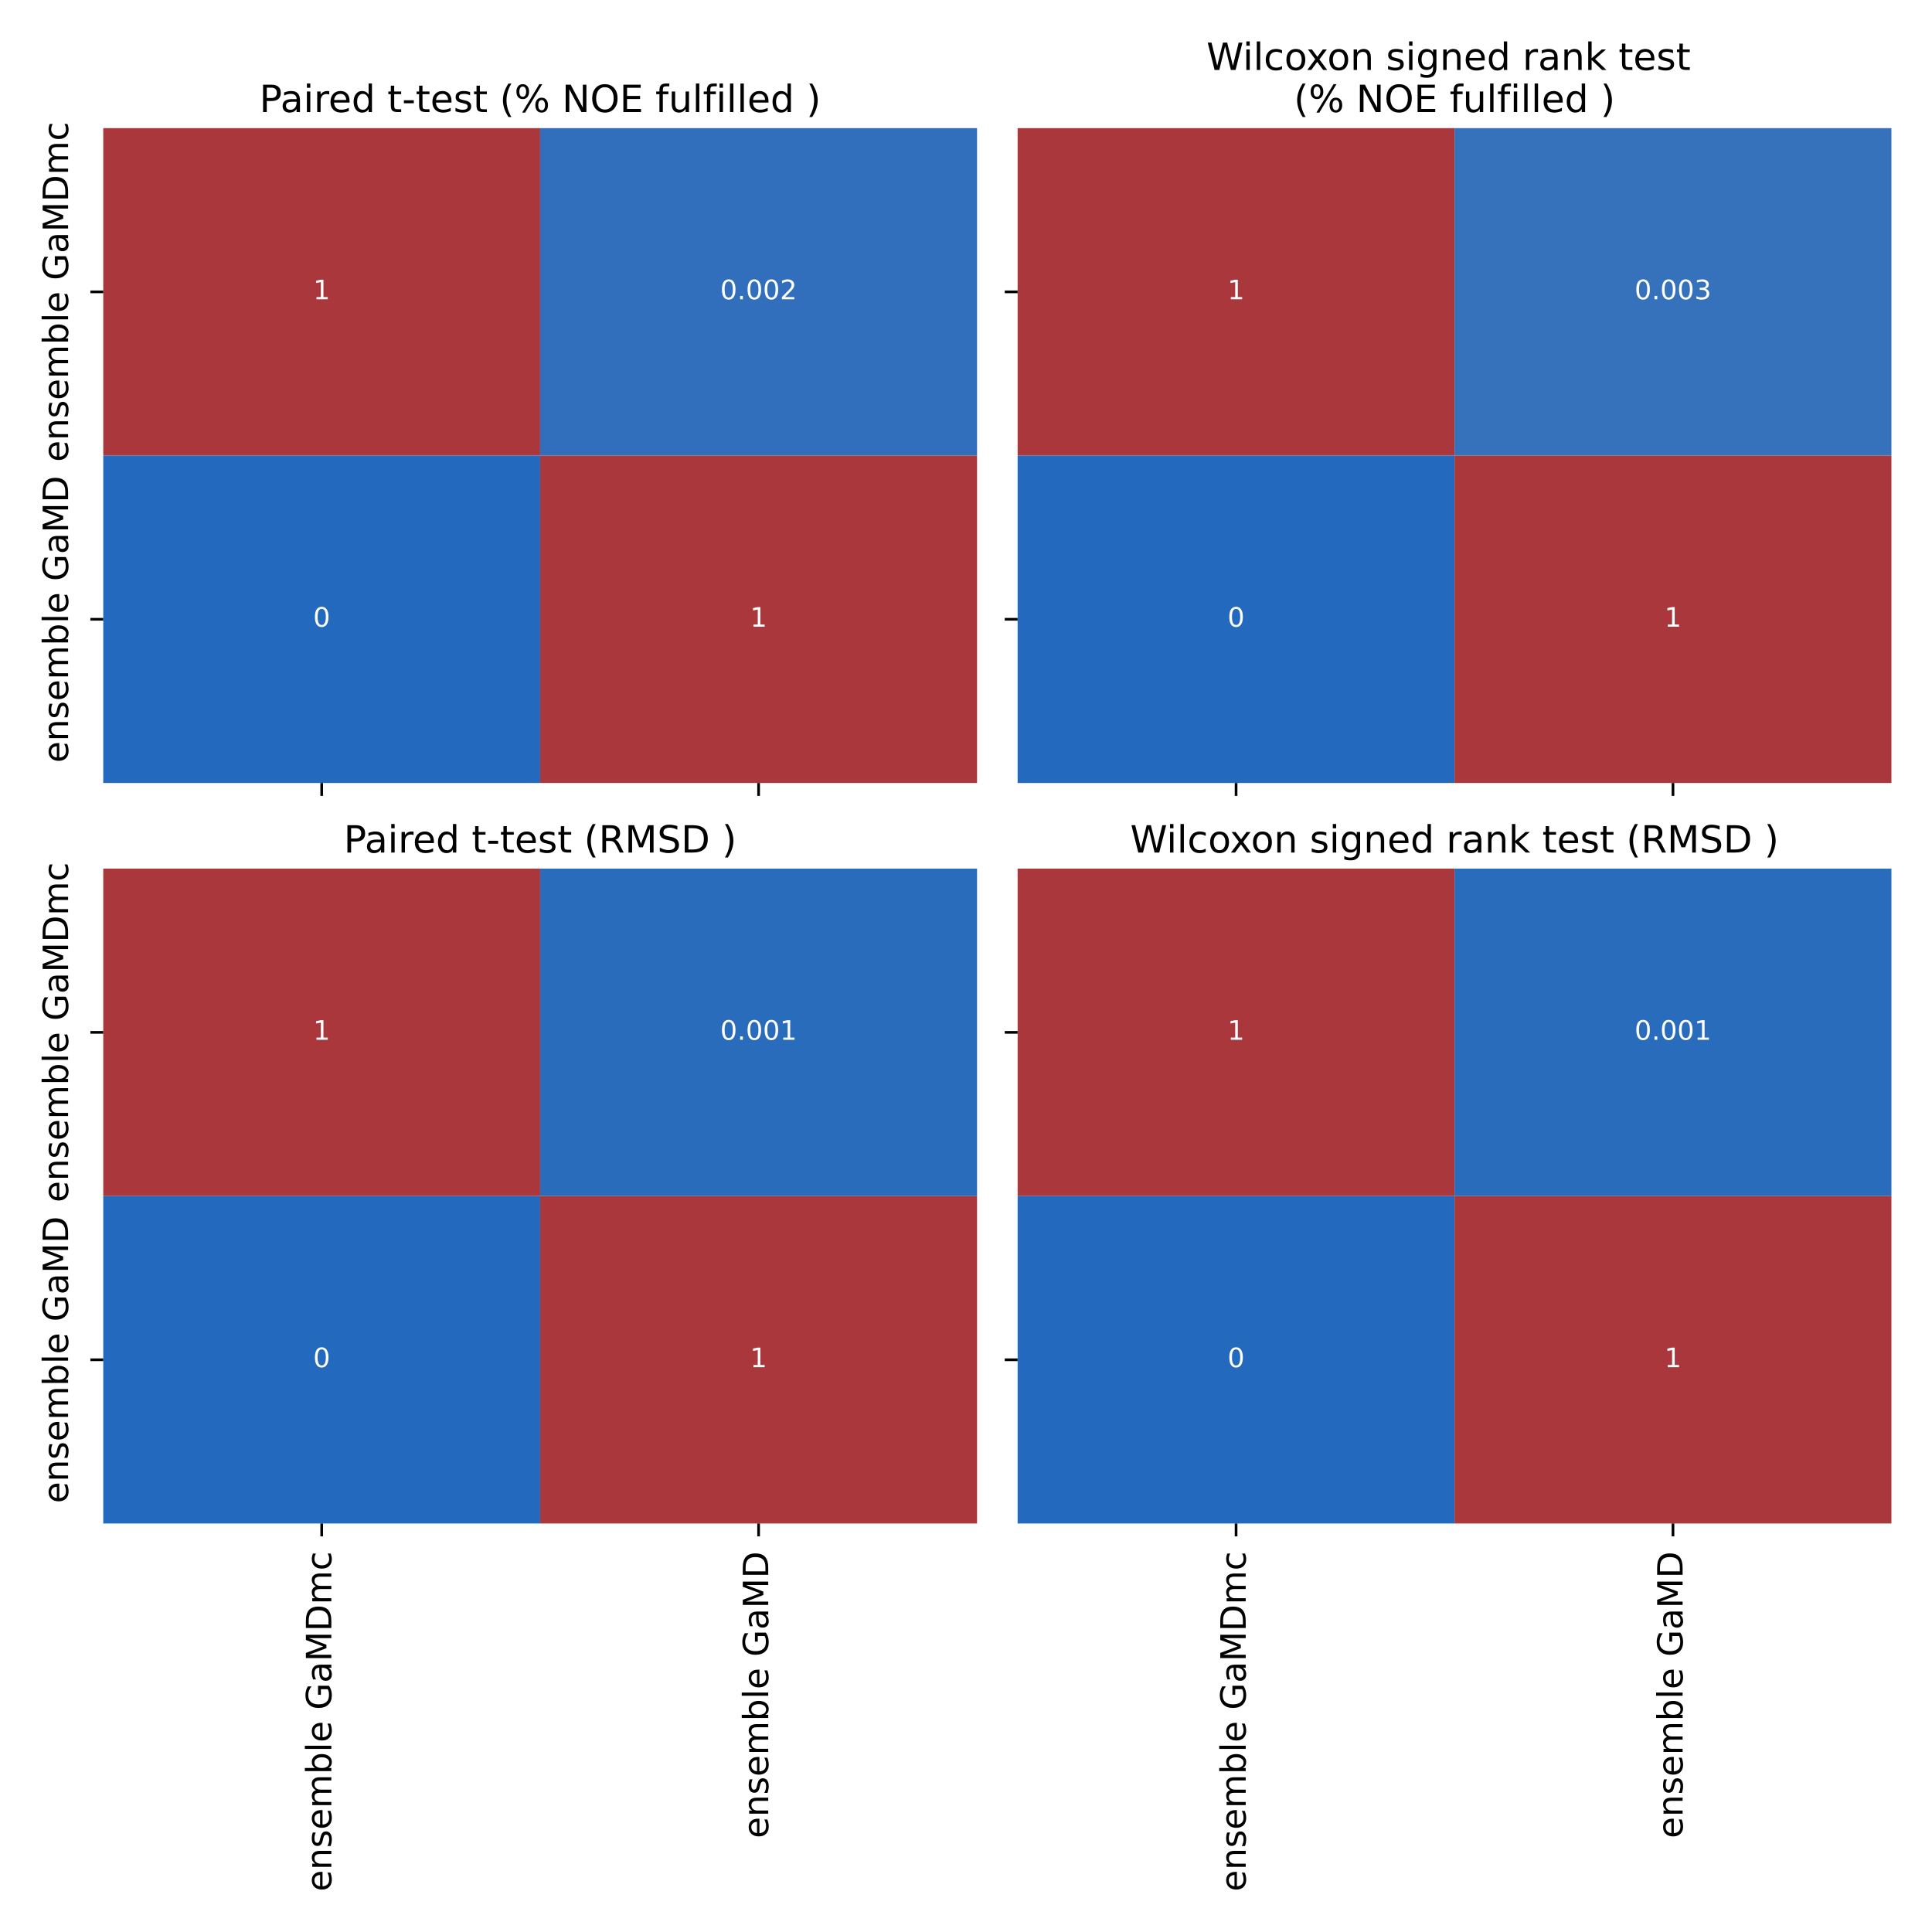
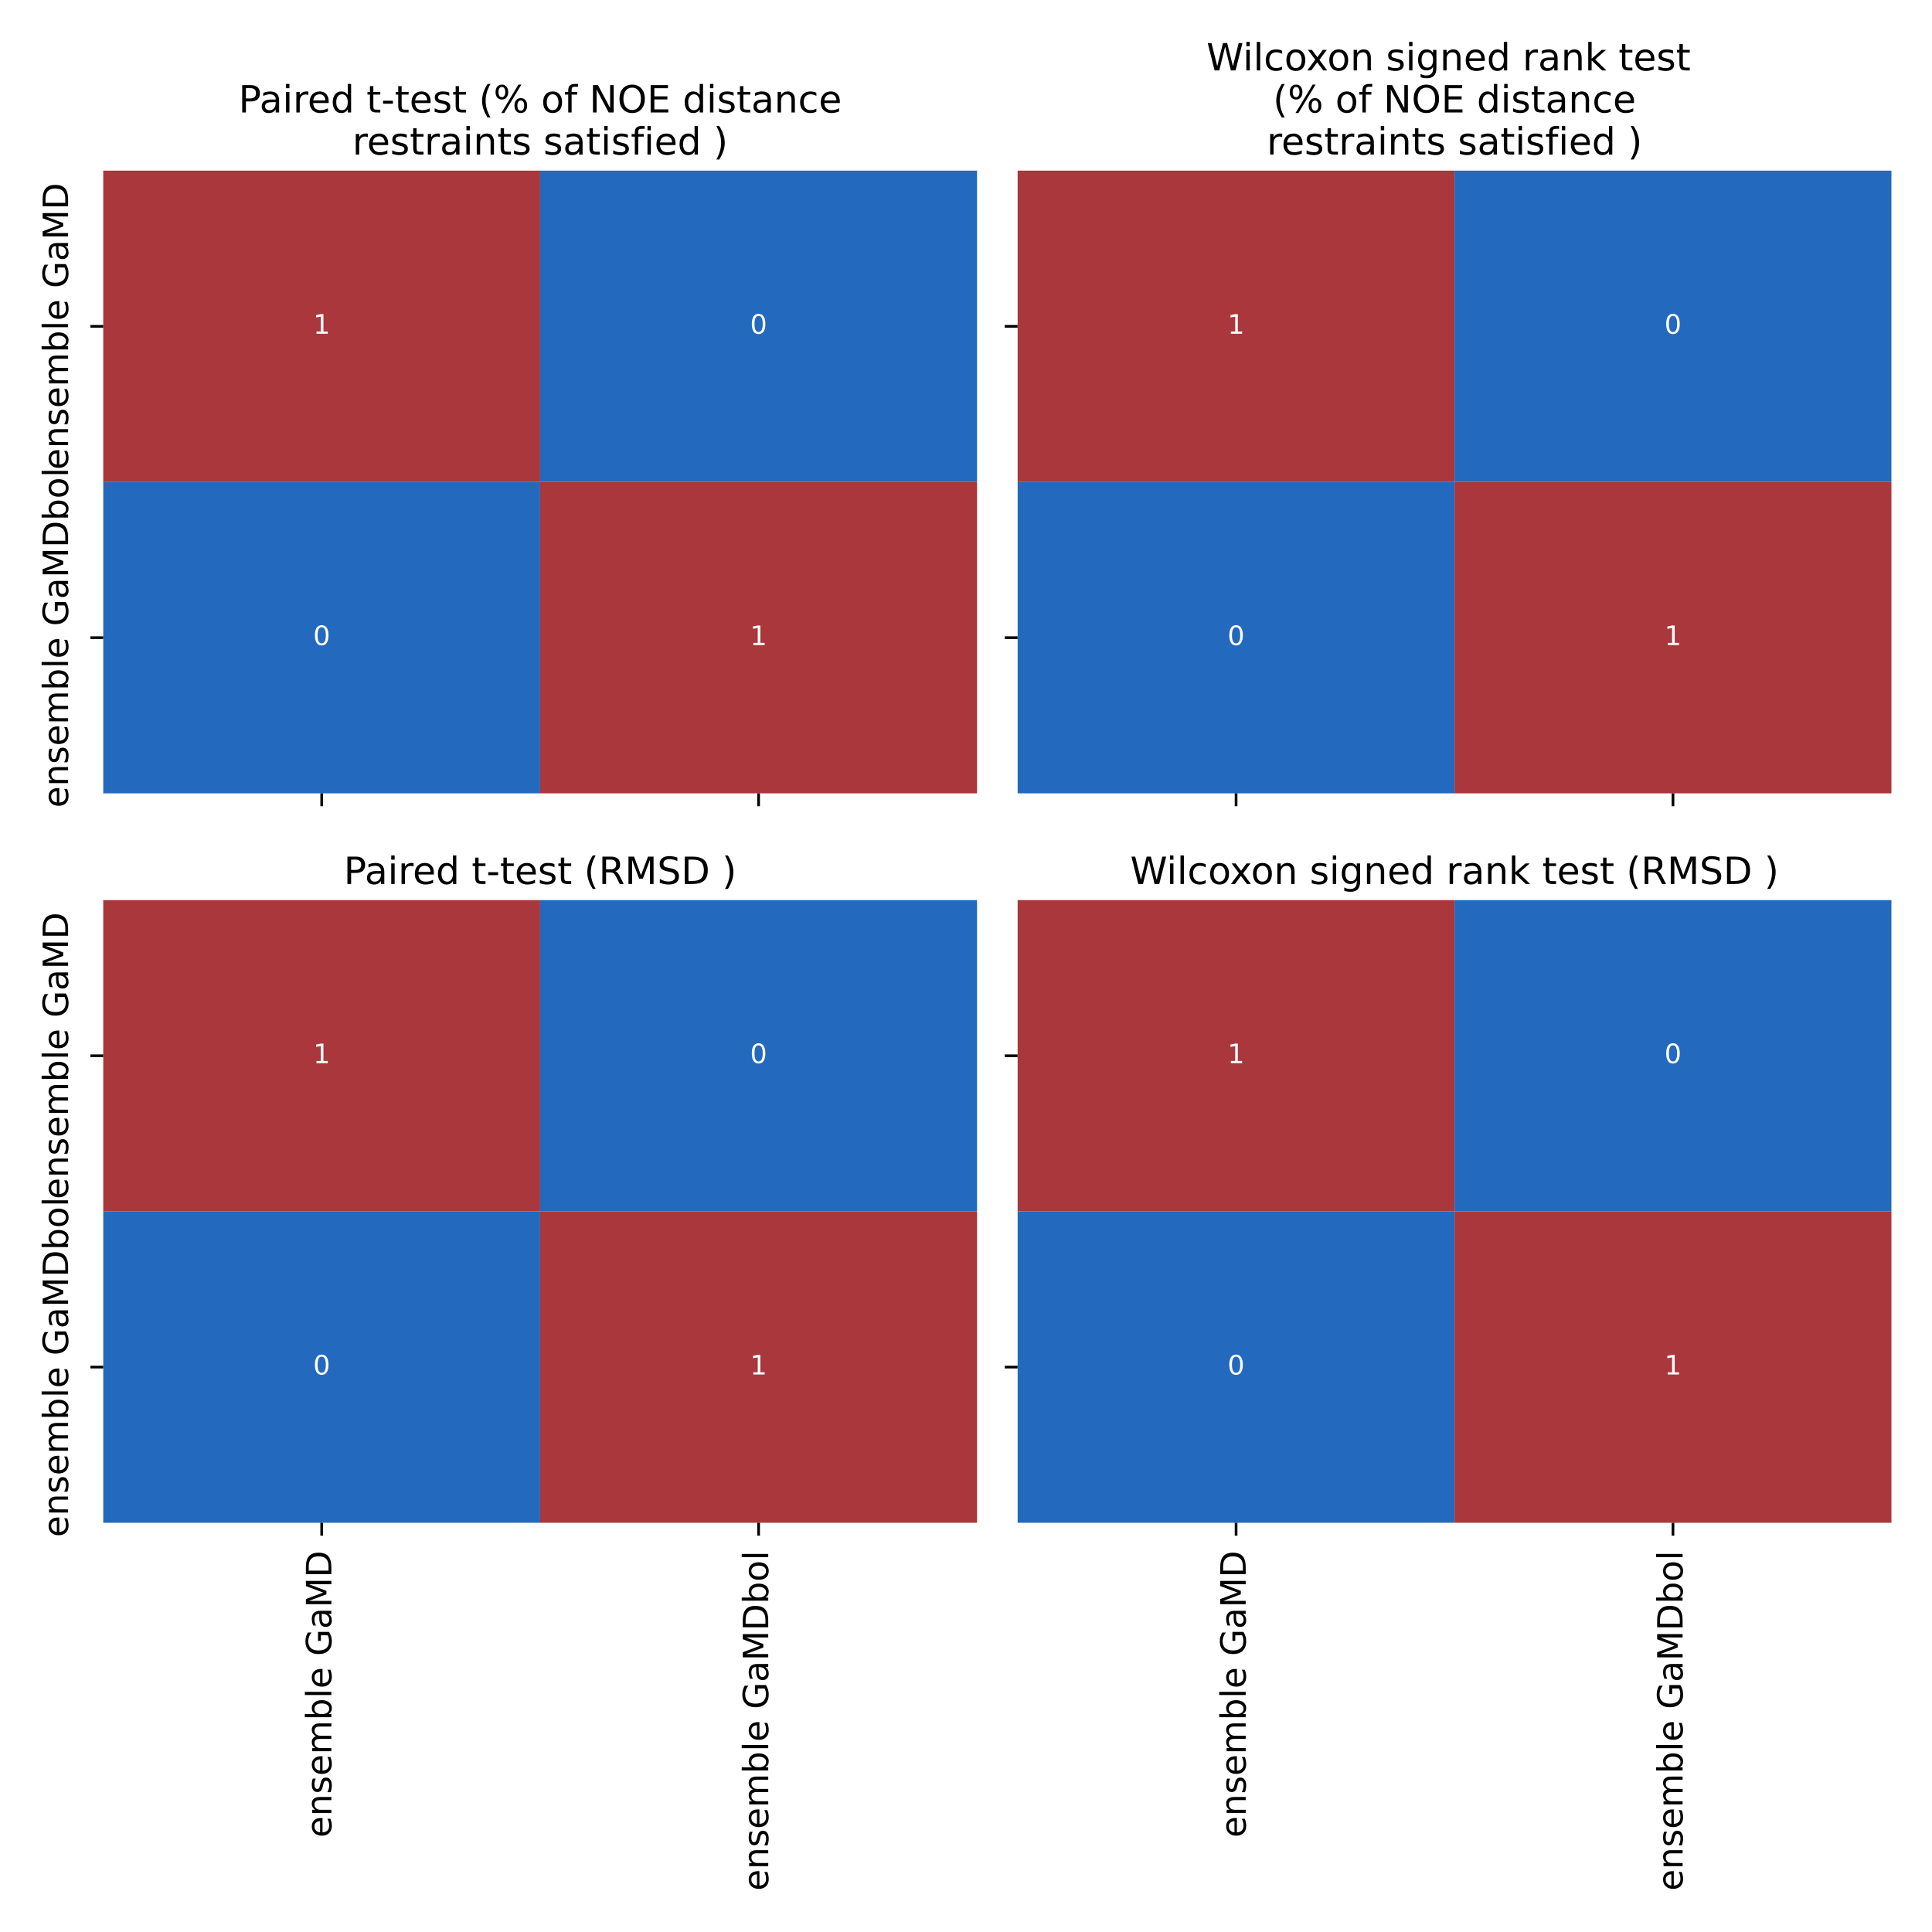
<svg xmlns="http://www.w3.org/2000/svg" xmlns:xlink="http://www.w3.org/1999/xlink" width="720pt" height="720pt" viewBox="0 0 720 720" version="1.1">
  <defs>
    <style type="text/css">*{stroke-linejoin: round; stroke-linecap: butt}</style>
  </defs>
  <g id="figure_1">
    <g id="patch_1">
      <path d="M 0 720  L 720 720  L 720 0  L 0 0  z " style="fill: #ffffff" />
    </g>
    <g id="axes_1">
      <g id="patch_2">
-         <path d="M 38.48 291.8  L 364.12 291.8  L 364.12 47.76  L 38.48 47.76  z " style="fill: #ffffff" />
+         <path d="M 38.48 295.656  L 364.12 295.656  L 364.12 63.6  L 38.48 63.6  z " style="fill: #ffffff" />
      </g>
      <g id="QuadMesh_1">
-         <path d="M 38.48 47.76  L 201.3 47.76  L 201.3 169.78  L 38.48 169.78  L 38.48 47.76  " clip-path="url(#p5d74b409ee)" style="fill: #a9373b" />
-         <path d="M 201.3 47.76  L 364.12 47.76  L 364.12 169.78  L 201.3 169.78  L 201.3 47.76  " clip-path="url(#p5d74b409ee)" style="fill: #316fbc" />
-         <path d="M 38.48 169.78  L 201.3 169.78  L 201.3 291.8  L 38.48 291.8  L 38.48 169.78  " clip-path="url(#p5d74b409ee)" style="fill: #2369bd" />
-         <path d="M 201.3 169.78  L 364.12 169.78  L 364.12 291.8  L 201.3 291.8  L 201.3 169.78  " clip-path="url(#p5d74b409ee)" style="fill: #a9373b" />
+         <path d="M 38.48 63.6  L 201.3 63.6  L 201.3 179.628  L 38.48 179.628  L 38.48 63.6  " clip-path="url(#p1ce8d1d11e)" style="fill: #a9373b" />
+         <path d="M 201.3 63.6  L 364.12 63.6  L 364.12 179.628  L 201.3 179.628  L 201.3 63.6  " clip-path="url(#p1ce8d1d11e)" style="fill: #2369bd" />
+         <path d="M 38.48 179.628  L 201.3 179.628  L 201.3 295.656  L 38.48 295.656  L 38.48 179.628  " clip-path="url(#p1ce8d1d11e)" style="fill: #2369bd" />
+         <path d="M 201.3 179.628  L 364.12 179.628  L 364.12 295.656  L 201.3 295.656  L 201.3 179.628  " clip-path="url(#p1ce8d1d11e)" style="fill: #a9373b" />
      </g>
      <g id="matplotlib.axis_1">
        <g id="xtick_1">
          <g id="line2d_1">
            <defs>
-               <path id="md13111acbb" d="M 0 0  L 0 4.8  " style="stroke: #000000" />
+               <path id="mdd3da4e27b" d="M 0 0  L 0 4.8  " style="stroke: #000000" />
            </defs>
            <g>
-               <use xlink:href="#md13111acbb" x="119.89" y="291.8" style="stroke: #000000" />
+               <use xlink:href="#mdd3da4e27b" x="119.89" y="295.656" style="stroke: #000000" />
            </g>
          </g>
        </g>
        <g id="xtick_2">
          <g id="line2d_2">
            <g>
-               <use xlink:href="#md13111acbb" x="282.71" y="291.8" style="stroke: #000000" />
+               <use xlink:href="#mdd3da4e27b" x="282.71" y="295.656" style="stroke: #000000" />
            </g>
          </g>
        </g>
      </g>
      <g id="matplotlib.axis_2">
        <g id="ytick_1">
          <g id="line2d_3">
            <defs>
-               <path id="m3dbc132330" d="M 0 0  L -4.8 0  " style="stroke: #000000" />
+               <path id="macb3c7f1f6" d="M 0 0  L -4.8 0  " style="stroke: #000000" />
            </defs>
            <g>
-               <use xlink:href="#m3dbc132330" x="38.48" y="108.77" style="stroke: #000000" />
+               <use xlink:href="#macb3c7f1f6" x="38.48" y="121.614" style="stroke: #000000" />
            </g>
          </g>
          <g id="text_1">
-             <text style="font: 13px 'DejaVu Sans', 'Bitstream Vera Sans', 'Computer Modern Sans Serif', 'Lucida Grande', 'Verdana', 'Geneva', 'Lucid', 'Arial', 'Helvetica', 'Avant Garde', sans-serif" transform="translate(25.37641 172.142) rotate(-90)">ensemble GaMDmc</text>
+             <text style="font: 13px 'DejaVu Sans', 'Bitstream Vera Sans', 'Computer Modern Sans Serif', 'Lucida Grande', 'Verdana', 'Geneva', 'Lucid', 'Arial', 'Helvetica', 'Avant Garde', sans-serif" transform="translate(25.37641 175.0805) rotate(-90)">ensemble GaMD</text>
          </g>
        </g>
        <g id="ytick_2">
          <g id="line2d_4">
            <g>
-               <use xlink:href="#m3dbc132330" x="38.48" y="230.79" style="stroke: #000000" />
+               <use xlink:href="#macb3c7f1f6" x="38.48" y="237.642" style="stroke: #000000" />
            </g>
          </g>
          <g id="text_2">
-             <text style="font: 13px 'DejaVu Sans', 'Bitstream Vera Sans', 'Computer Modern Sans Serif', 'Lucida Grande', 'Verdana', 'Geneva', 'Lucid', 'Arial', 'Helvetica', 'Avant Garde', sans-serif" transform="translate(25.37641 284.2566) rotate(-90)">ensemble GaMD</text>
+             <text style="font: 13px 'DejaVu Sans', 'Bitstream Vera Sans', 'Computer Modern Sans Serif', 'Lucida Grande', 'Verdana', 'Geneva', 'Lucid', 'Arial', 'Helvetica', 'Avant Garde', sans-serif" transform="translate(25.37641 301.0178) rotate(-90)">ensemble GaMDbol</text>
          </g>
        </g>
      </g>
      <g id="text_3">
-         <text style="fill: #ffffff; font: 10px 'DejaVu Sans', 'Bitstream Vera Sans', 'Computer Modern Sans Serif', 'Lucida Grande', 'Verdana', 'Geneva', 'Lucid', 'Arial', 'Helvetica', 'Avant Garde', sans-serif; text-anchor: middle" x="119.89" y="111.529" transform="rotate(-0 119.89 111.5294)">1</text>
+         <text style="fill: #ffffff; font: 10px 'DejaVu Sans', 'Bitstream Vera Sans', 'Computer Modern Sans Serif', 'Lucida Grande', 'Verdana', 'Geneva', 'Lucid', 'Arial', 'Helvetica', 'Avant Garde', sans-serif; text-anchor: middle" x="119.89" y="124.373" transform="rotate(-0 119.89 124.3733)">1</text>
      </g>
      <g id="text_4">
-         <text style="fill: #ffffff; font: 10px 'DejaVu Sans', 'Bitstream Vera Sans', 'Computer Modern Sans Serif', 'Lucida Grande', 'Verdana', 'Geneva', 'Lucid', 'Arial', 'Helvetica', 'Avant Garde', sans-serif; text-anchor: middle" x="282.71" y="111.529" transform="rotate(-0 282.71 111.5294)">0.002</text>
+         <text style="fill: #ffffff; font: 10px 'DejaVu Sans', 'Bitstream Vera Sans', 'Computer Modern Sans Serif', 'Lucida Grande', 'Verdana', 'Geneva', 'Lucid', 'Arial', 'Helvetica', 'Avant Garde', sans-serif; text-anchor: middle" x="282.71" y="124.373" transform="rotate(-0 282.71 124.3733)">0</text>
      </g>
      <g id="text_5">
-         <text style="fill: #ffffff; font: 10px 'DejaVu Sans', 'Bitstream Vera Sans', 'Computer Modern Sans Serif', 'Lucida Grande', 'Verdana', 'Geneva', 'Lucid', 'Arial', 'Helvetica', 'Avant Garde', sans-serif; text-anchor: middle" x="119.89" y="233.549" transform="rotate(-0 119.89 233.5494)">0</text>
+         <text style="fill: #ffffff; font: 10px 'DejaVu Sans', 'Bitstream Vera Sans', 'Computer Modern Sans Serif', 'Lucida Grande', 'Verdana', 'Geneva', 'Lucid', 'Arial', 'Helvetica', 'Avant Garde', sans-serif; text-anchor: middle" x="119.89" y="240.401" transform="rotate(-0 119.89 240.4011)">0</text>
      </g>
      <g id="text_6">
-         <text style="fill: #ffffff; font: 10px 'DejaVu Sans', 'Bitstream Vera Sans', 'Computer Modern Sans Serif', 'Lucida Grande', 'Verdana', 'Geneva', 'Lucid', 'Arial', 'Helvetica', 'Avant Garde', sans-serif; text-anchor: middle" x="282.71" y="233.549" transform="rotate(-0 282.71 233.5494)">1</text>
+         <text style="fill: #ffffff; font: 10px 'DejaVu Sans', 'Bitstream Vera Sans', 'Computer Modern Sans Serif', 'Lucida Grande', 'Verdana', 'Geneva', 'Lucid', 'Arial', 'Helvetica', 'Avant Garde', sans-serif; text-anchor: middle" x="282.71" y="240.401" transform="rotate(-0 282.71 240.4011)">1</text>
      </g>
      <g id="text_7">
-         <text style="font: 14px 'DejaVu Sans', 'Bitstream Vera Sans', 'Computer Modern Sans Serif', 'Lucida Grande', 'Verdana', 'Geneva', 'Lucid', 'Arial', 'Helvetica', 'Avant Garde', sans-serif; text-anchor: middle" x="201.3" y="41.76" transform="rotate(-0 201.3 41.76)">Paired t-test (% NOE fulfilled )</text>
+         <text style="font: 14px 'DejaVu Sans', 'Bitstream Vera Sans', 'Computer Modern Sans Serif', 'Lucida Grande', 'Verdana', 'Geneva', 'Lucid', 'Arial', 'Helvetica', 'Avant Garde', sans-serif" transform="translate(88.89203 41.92306)">Paired t-test (% of NOE distance</text>
+         <text style="font: 14px 'DejaVu Sans', 'Bitstream Vera Sans', 'Computer Modern Sans Serif', 'Lucida Grande', 'Verdana', 'Geneva', 'Lucid', 'Arial', 'Helvetica', 'Avant Garde', sans-serif" transform="translate(131.3306 57.6)">restraints satisfied )</text>
      </g>
    </g>
    <g id="axes_2">
      <g id="patch_3">
-         <path d="M 379.24 291.8  L 704.88 291.8  L 704.88 47.76  L 379.24 47.76  z " style="fill: #ffffff" />
+         <path d="M 379.24 295.656  L 704.88 295.656  L 704.88 63.6  L 379.24 63.6  z " style="fill: #ffffff" />
      </g>
      <g id="QuadMesh_2">
-         <path d="M 379.24 47.76  L 542.06 47.76  L 542.06 169.78  L 379.24 169.78  L 379.24 47.76  " clip-path="url(#p00bc415361)" style="fill: #a9373b" />
-         <path d="M 542.06 47.76  L 704.88 47.76  L 704.88 169.78  L 542.06 169.78  L 542.06 47.76  " clip-path="url(#p00bc415361)" style="fill: #3671bc" />
-         <path d="M 379.24 169.78  L 542.06 169.78  L 542.06 291.8  L 379.24 291.8  L 379.24 169.78  " clip-path="url(#p00bc415361)" style="fill: #2369bd" />
-         <path d="M 542.06 169.78  L 704.88 169.78  L 704.88 291.8  L 542.06 291.8  L 542.06 169.78  " clip-path="url(#p00bc415361)" style="fill: #a9373b" />
+         <path d="M 379.24 63.6  L 542.06 63.6  L 542.06 179.628  L 379.24 179.628  L 379.24 63.6  " clip-path="url(#p3780e56a71)" style="fill: #a9373b" />
+         <path d="M 542.06 63.6  L 704.88 63.6  L 704.88 179.628  L 542.06 179.628  L 542.06 63.6  " clip-path="url(#p3780e56a71)" style="fill: #2369bd" />
+         <path d="M 379.24 179.628  L 542.06 179.628  L 542.06 295.656  L 379.24 295.656  L 379.24 179.628  " clip-path="url(#p3780e56a71)" style="fill: #2369bd" />
+         <path d="M 542.06 179.628  L 704.88 179.628  L 704.88 295.656  L 542.06 295.656  L 542.06 179.628  " clip-path="url(#p3780e56a71)" style="fill: #a9373b" />
      </g>
      <g id="matplotlib.axis_3">
        <g id="xtick_3">
          <g id="line2d_5">
            <g>
-               <use xlink:href="#md13111acbb" x="460.65" y="291.8" style="stroke: #000000" />
+               <use xlink:href="#mdd3da4e27b" x="460.65" y="295.656" style="stroke: #000000" />
            </g>
          </g>
        </g>
        <g id="xtick_4">
          <g id="line2d_6">
            <g>
-               <use xlink:href="#md13111acbb" x="623.47" y="291.8" style="stroke: #000000" />
+               <use xlink:href="#mdd3da4e27b" x="623.47" y="295.656" style="stroke: #000000" />
            </g>
          </g>
        </g>
      </g>
      <g id="matplotlib.axis_4">
        <g id="ytick_3">
          <g id="line2d_7">
            <g>
-               <use xlink:href="#m3dbc132330" x="379.24" y="108.77" style="stroke: #000000" />
+               <use xlink:href="#macb3c7f1f6" x="379.24" y="121.614" style="stroke: #000000" />
            </g>
          </g>
        </g>
        <g id="ytick_4">
          <g id="line2d_8">
            <g>
-               <use xlink:href="#m3dbc132330" x="379.24" y="230.79" style="stroke: #000000" />
+               <use xlink:href="#macb3c7f1f6" x="379.24" y="237.642" style="stroke: #000000" />
            </g>
          </g>
        </g>
      </g>
      <g id="text_8">
-         <text style="fill: #ffffff; font: 10px 'DejaVu Sans', 'Bitstream Vera Sans', 'Computer Modern Sans Serif', 'Lucida Grande', 'Verdana', 'Geneva', 'Lucid', 'Arial', 'Helvetica', 'Avant Garde', sans-serif; text-anchor: middle" x="460.65" y="111.529" transform="rotate(-0 460.65 111.5294)">1</text>
+         <text style="fill: #ffffff; font: 10px 'DejaVu Sans', 'Bitstream Vera Sans', 'Computer Modern Sans Serif', 'Lucida Grande', 'Verdana', 'Geneva', 'Lucid', 'Arial', 'Helvetica', 'Avant Garde', sans-serif; text-anchor: middle" x="460.65" y="124.373" transform="rotate(-0 460.65 124.3733)">1</text>
      </g>
      <g id="text_9">
-         <text style="fill: #ffffff; font: 10px 'DejaVu Sans', 'Bitstream Vera Sans', 'Computer Modern Sans Serif', 'Lucida Grande', 'Verdana', 'Geneva', 'Lucid', 'Arial', 'Helvetica', 'Avant Garde', sans-serif; text-anchor: middle" x="623.47" y="111.529" transform="rotate(-0 623.47 111.5294)">0.003</text>
+         <text style="fill: #ffffff; font: 10px 'DejaVu Sans', 'Bitstream Vera Sans', 'Computer Modern Sans Serif', 'Lucida Grande', 'Verdana', 'Geneva', 'Lucid', 'Arial', 'Helvetica', 'Avant Garde', sans-serif; text-anchor: middle" x="623.47" y="124.373" transform="rotate(-0 623.47 124.3733)">0</text>
      </g>
      <g id="text_10">
-         <text style="fill: #ffffff; font: 10px 'DejaVu Sans', 'Bitstream Vera Sans', 'Computer Modern Sans Serif', 'Lucida Grande', 'Verdana', 'Geneva', 'Lucid', 'Arial', 'Helvetica', 'Avant Garde', sans-serif; text-anchor: middle" x="460.65" y="233.549" transform="rotate(-0 460.65 233.5494)">0</text>
+         <text style="fill: #ffffff; font: 10px 'DejaVu Sans', 'Bitstream Vera Sans', 'Computer Modern Sans Serif', 'Lucida Grande', 'Verdana', 'Geneva', 'Lucid', 'Arial', 'Helvetica', 'Avant Garde', sans-serif; text-anchor: middle" x="460.65" y="240.401" transform="rotate(-0 460.65 240.4011)">0</text>
      </g>
      <g id="text_11">
-         <text style="fill: #ffffff; font: 10px 'DejaVu Sans', 'Bitstream Vera Sans', 'Computer Modern Sans Serif', 'Lucida Grande', 'Verdana', 'Geneva', 'Lucid', 'Arial', 'Helvetica', 'Avant Garde', sans-serif; text-anchor: middle" x="623.47" y="233.549" transform="rotate(-0 623.47 233.5494)">1</text>
+         <text style="fill: #ffffff; font: 10px 'DejaVu Sans', 'Bitstream Vera Sans', 'Computer Modern Sans Serif', 'Lucida Grande', 'Verdana', 'Geneva', 'Lucid', 'Arial', 'Helvetica', 'Avant Garde', sans-serif; text-anchor: middle" x="623.47" y="240.401" transform="rotate(-0 623.47 240.4011)">1</text>
      </g>
      <g id="text_12">
-         <text style="font: 14px 'DejaVu Sans', 'Bitstream Vera Sans', 'Computer Modern Sans Serif', 'Lucida Grande', 'Verdana', 'Geneva', 'Lucid', 'Arial', 'Helvetica', 'Avant Garde', sans-serif" transform="translate(449.6294 26.08306)">Wilcoxon signed rank test </text>
-         <text style="font: 14px 'DejaVu Sans', 'Bitstream Vera Sans', 'Computer Modern Sans Serif', 'Lucida Grande', 'Verdana', 'Geneva', 'Lucid', 'Arial', 'Helvetica', 'Avant Garde', sans-serif" transform="translate(482.2078 41.76)">(% NOE fulfilled )</text>
+         <text style="font: 14px 'DejaVu Sans', 'Bitstream Vera Sans', 'Computer Modern Sans Serif', 'Lucida Grande', 'Verdana', 'Geneva', 'Lucid', 'Arial', 'Helvetica', 'Avant Garde', sans-serif" transform="translate(449.6294 26.24612)">Wilcoxon signed rank test </text>
+         <text style="font: 14px 'DejaVu Sans', 'Bitstream Vera Sans', 'Computer Modern Sans Serif', 'Lucida Grande', 'Verdana', 'Geneva', 'Lucid', 'Arial', 'Helvetica', 'Avant Garde', sans-serif" transform="translate(474.4247 41.92306)">(% of NOE distance</text>
+         <text style="font: 14px 'DejaVu Sans', 'Bitstream Vera Sans', 'Computer Modern Sans Serif', 'Lucida Grande', 'Verdana', 'Geneva', 'Lucid', 'Arial', 'Helvetica', 'Avant Garde', sans-serif" transform="translate(472.0906 57.6)">restraints satisfied )</text>
      </g>
    </g>
    <g id="axes_3">
      <g id="patch_4">
-         <path d="M 38.48 567.76  L 364.12 567.76  L 364.12 323.72  L 38.48 323.72  z " style="fill: #ffffff" />
+         <path d="M 38.48 567.49  L 364.12 567.49  L 364.12 335.434  L 38.48 335.434  z " style="fill: #ffffff" />
      </g>
      <g id="QuadMesh_3">
-         <path d="M 38.48 323.72  L 201.3 323.72  L 201.3 445.74  L 38.48 445.74  L 38.48 323.72  " clip-path="url(#p7bb2a95b49)" style="fill: #a9373b" />
-         <path d="M 201.3 323.72  L 364.12 323.72  L 364.12 445.74  L 201.3 445.74  L 201.3 323.72  " clip-path="url(#p7bb2a95b49)" style="fill: #296cbc" />
-         <path d="M 38.48 445.74  L 201.3 445.74  L 201.3 567.76  L 38.48 567.76  L 38.48 445.74  " clip-path="url(#p7bb2a95b49)" style="fill: #2369bd" />
-         <path d="M 201.3 445.74  L 364.12 445.74  L 364.12 567.76  L 201.3 567.76  L 201.3 445.74  " clip-path="url(#p7bb2a95b49)" style="fill: #a9373b" />
+         <path d="M 38.48 335.434  L 201.3 335.434  L 201.3 451.462  L 38.48 451.462  L 38.48 335.434  " clip-path="url(#p36a5c8c133)" style="fill: #a9373b" />
+         <path d="M 201.3 335.434  L 364.12 335.434  L 364.12 451.462  L 201.3 451.462  L 201.3 335.434  " clip-path="url(#p36a5c8c133)" style="fill: #2369bd" />
+         <path d="M 38.48 451.462  L 201.3 451.462  L 201.3 567.49  L 38.48 567.49  L 38.48 451.462  " clip-path="url(#p36a5c8c133)" style="fill: #2369bd" />
+         <path d="M 201.3 451.462  L 364.12 451.462  L 364.12 567.49  L 201.3 567.49  L 201.3 451.462  " clip-path="url(#p36a5c8c133)" style="fill: #a9373b" />
      </g>
      <g id="matplotlib.axis_5">
        <g id="xtick_5">
          <g id="line2d_9">
            <g>
-               <use xlink:href="#md13111acbb" x="119.89" y="567.76" style="stroke: #000000" />
+               <use xlink:href="#mdd3da4e27b" x="119.89" y="567.49" style="stroke: #000000" />
            </g>
          </g>
          <g id="text_13">
-             <text style="font: 13px 'DejaVu Sans', 'Bitstream Vera Sans', 'Computer Modern Sans Serif', 'Lucida Grande', 'Verdana', 'Geneva', 'Lucid', 'Arial', 'Helvetica', 'Avant Garde', sans-serif" transform="translate(123.4772 704.9039) rotate(-90)">ensemble GaMDmc</text>
+             <text style="font: 13px 'DejaVu Sans', 'Bitstream Vera Sans', 'Computer Modern Sans Serif', 'Lucida Grande', 'Verdana', 'Geneva', 'Lucid', 'Arial', 'Helvetica', 'Avant Garde', sans-serif" transform="translate(123.4772 684.8231) rotate(-90)">ensemble GaMD</text>
          </g>
        </g>
        <g id="xtick_6">
          <g id="line2d_10">
            <g>
-               <use xlink:href="#md13111acbb" x="282.71" y="567.76" style="stroke: #000000" />
+               <use xlink:href="#mdd3da4e27b" x="282.71" y="567.49" style="stroke: #000000" />
            </g>
          </g>
          <g id="text_14">
-             <text style="font: 13px 'DejaVu Sans', 'Bitstream Vera Sans', 'Computer Modern Sans Serif', 'Lucida Grande', 'Verdana', 'Geneva', 'Lucid', 'Arial', 'Helvetica', 'Avant Garde', sans-serif" transform="translate(286.2972 685.0931) rotate(-90)">ensemble GaMD</text>
+             <text style="font: 13px 'DejaVu Sans', 'Bitstream Vera Sans', 'Computer Modern Sans Serif', 'Lucida Grande', 'Verdana', 'Geneva', 'Lucid', 'Arial', 'Helvetica', 'Avant Garde', sans-serif" transform="translate(286.2972 704.642) rotate(-90)">ensemble GaMDbol</text>
          </g>
        </g>
      </g>
      <g id="matplotlib.axis_6">
        <g id="ytick_5">
          <g id="line2d_11">
            <g>
-               <use xlink:href="#m3dbc132330" x="38.48" y="384.73" style="stroke: #000000" />
+               <use xlink:href="#macb3c7f1f6" x="38.48" y="393.448" style="stroke: #000000" />
            </g>
          </g>
          <g id="text_15">
-             <text style="font: 13px 'DejaVu Sans', 'Bitstream Vera Sans', 'Computer Modern Sans Serif', 'Lucida Grande', 'Verdana', 'Geneva', 'Lucid', 'Arial', 'Helvetica', 'Avant Garde', sans-serif" transform="translate(25.37641 448.102) rotate(-90)">ensemble GaMDmc</text>
+             <text style="font: 13px 'DejaVu Sans', 'Bitstream Vera Sans', 'Computer Modern Sans Serif', 'Lucida Grande', 'Verdana', 'Geneva', 'Lucid', 'Arial', 'Helvetica', 'Avant Garde', sans-serif" transform="translate(25.37641 446.9148) rotate(-90)">ensemble GaMD</text>
          </g>
        </g>
        <g id="ytick_6">
          <g id="line2d_12">
            <g>
-               <use xlink:href="#m3dbc132330" x="38.48" y="506.75" style="stroke: #000000" />
+               <use xlink:href="#macb3c7f1f6" x="38.48" y="509.476" style="stroke: #000000" />
            </g>
          </g>
          <g id="text_16">
-             <text style="font: 13px 'DejaVu Sans', 'Bitstream Vera Sans', 'Computer Modern Sans Serif', 'Lucida Grande', 'Verdana', 'Geneva', 'Lucid', 'Arial', 'Helvetica', 'Avant Garde', sans-serif" transform="translate(25.37641 560.2166) rotate(-90)">ensemble GaMD</text>
+             <text style="font: 13px 'DejaVu Sans', 'Bitstream Vera Sans', 'Computer Modern Sans Serif', 'Lucida Grande', 'Verdana', 'Geneva', 'Lucid', 'Arial', 'Helvetica', 'Avant Garde', sans-serif" transform="translate(25.37641 572.8521) rotate(-90)">ensemble GaMDbol</text>
          </g>
        </g>
      </g>
      <g id="text_17">
-         <text style="fill: #ffffff; font: 10px 'DejaVu Sans', 'Bitstream Vera Sans', 'Computer Modern Sans Serif', 'Lucida Grande', 'Verdana', 'Geneva', 'Lucid', 'Arial', 'Helvetica', 'Avant Garde', sans-serif; text-anchor: middle" x="119.89" y="387.489" transform="rotate(-0 119.89 387.4894)">1</text>
+         <text style="fill: #ffffff; font: 10px 'DejaVu Sans', 'Bitstream Vera Sans', 'Computer Modern Sans Serif', 'Lucida Grande', 'Verdana', 'Geneva', 'Lucid', 'Arial', 'Helvetica', 'Avant Garde', sans-serif; text-anchor: middle" x="119.89" y="396.208" transform="rotate(-0 119.89 396.2076)">1</text>
      </g>
      <g id="text_18">
-         <text style="fill: #ffffff; font: 10px 'DejaVu Sans', 'Bitstream Vera Sans', 'Computer Modern Sans Serif', 'Lucida Grande', 'Verdana', 'Geneva', 'Lucid', 'Arial', 'Helvetica', 'Avant Garde', sans-serif; text-anchor: middle" x="282.71" y="387.489" transform="rotate(-0 282.71 387.4894)">0.001</text>
+         <text style="fill: #ffffff; font: 10px 'DejaVu Sans', 'Bitstream Vera Sans', 'Computer Modern Sans Serif', 'Lucida Grande', 'Verdana', 'Geneva', 'Lucid', 'Arial', 'Helvetica', 'Avant Garde', sans-serif; text-anchor: middle" x="282.71" y="396.208" transform="rotate(-0 282.71 396.2076)">0</text>
      </g>
      <g id="text_19">
-         <text style="fill: #ffffff; font: 10px 'DejaVu Sans', 'Bitstream Vera Sans', 'Computer Modern Sans Serif', 'Lucida Grande', 'Verdana', 'Geneva', 'Lucid', 'Arial', 'Helvetica', 'Avant Garde', sans-serif; text-anchor: middle" x="119.89" y="509.509" transform="rotate(-0 119.89 509.5094)">0</text>
+         <text style="fill: #ffffff; font: 10px 'DejaVu Sans', 'Bitstream Vera Sans', 'Computer Modern Sans Serif', 'Lucida Grande', 'Verdana', 'Geneva', 'Lucid', 'Arial', 'Helvetica', 'Avant Garde', sans-serif; text-anchor: middle" x="119.89" y="512.235" transform="rotate(-0 119.89 512.2355)">0</text>
      </g>
      <g id="text_20">
-         <text style="fill: #ffffff; font: 10px 'DejaVu Sans', 'Bitstream Vera Sans', 'Computer Modern Sans Serif', 'Lucida Grande', 'Verdana', 'Geneva', 'Lucid', 'Arial', 'Helvetica', 'Avant Garde', sans-serif; text-anchor: middle" x="282.71" y="509.509" transform="rotate(-0 282.71 509.5094)">1</text>
+         <text style="fill: #ffffff; font: 10px 'DejaVu Sans', 'Bitstream Vera Sans', 'Computer Modern Sans Serif', 'Lucida Grande', 'Verdana', 'Geneva', 'Lucid', 'Arial', 'Helvetica', 'Avant Garde', sans-serif; text-anchor: middle" x="282.71" y="512.235" transform="rotate(-0 282.71 512.2355)">1</text>
      </g>
      <g id="text_21">
-         <text style="font: 14px 'DejaVu Sans', 'Bitstream Vera Sans', 'Computer Modern Sans Serif', 'Lucida Grande', 'Verdana', 'Geneva', 'Lucid', 'Arial', 'Helvetica', 'Avant Garde', sans-serif; text-anchor: middle" x="201.3" y="317.72" transform="rotate(-0 201.3 317.72)">Paired t-test (RMSD )</text>
+         <text style="font: 14px 'DejaVu Sans', 'Bitstream Vera Sans', 'Computer Modern Sans Serif', 'Lucida Grande', 'Verdana', 'Geneva', 'Lucid', 'Arial', 'Helvetica', 'Avant Garde', sans-serif; text-anchor: middle" x="201.3" y="329.434" transform="rotate(-0 201.3 329.4343)">Paired t-test (RMSD )</text>
      </g>
    </g>
    <g id="axes_4">
      <g id="patch_5">
-         <path d="M 379.24 567.76  L 704.88 567.76  L 704.88 323.72  L 379.24 323.72  z " style="fill: #ffffff" />
+         <path d="M 379.24 567.49  L 704.88 567.49  L 704.88 335.434  L 379.24 335.434  z " style="fill: #ffffff" />
      </g>
      <g id="QuadMesh_4">
-         <path d="M 379.24 323.72  L 542.06 323.72  L 542.06 445.74  L 379.24 445.74  L 379.24 323.72  " clip-path="url(#p950487d2e0)" style="fill: #a9373b" />
-         <path d="M 542.06 323.72  L 704.88 323.72  L 704.88 445.74  L 542.06 445.74  L 542.06 323.72  " clip-path="url(#p950487d2e0)" style="fill: #296cbc" />
-         <path d="M 379.24 445.74  L 542.06 445.74  L 542.06 567.76  L 379.24 567.76  L 379.24 445.74  " clip-path="url(#p950487d2e0)" style="fill: #2369bd" />
-         <path d="M 542.06 445.74  L 704.88 445.74  L 704.88 567.76  L 542.06 567.76  L 542.06 445.74  " clip-path="url(#p950487d2e0)" style="fill: #a9373b" />
+         <path d="M 379.24 335.434  L 542.06 335.434  L 542.06 451.462  L 379.24 451.462  L 379.24 335.434  " clip-path="url(#p37a4cdfdef)" style="fill: #a9373b" />
+         <path d="M 542.06 335.434  L 704.88 335.434  L 704.88 451.462  L 542.06 451.462  L 542.06 335.434  " clip-path="url(#p37a4cdfdef)" style="fill: #2369bd" />
+         <path d="M 379.24 451.462  L 542.06 451.462  L 542.06 567.49  L 379.24 567.49  L 379.24 451.462  " clip-path="url(#p37a4cdfdef)" style="fill: #2369bd" />
+         <path d="M 542.06 451.462  L 704.88 451.462  L 704.88 567.49  L 542.06 567.49  L 542.06 451.462  " clip-path="url(#p37a4cdfdef)" style="fill: #a9373b" />
      </g>
      <g id="matplotlib.axis_7">
        <g id="xtick_7">
          <g id="line2d_13">
            <g>
-               <use xlink:href="#md13111acbb" x="460.65" y="567.76" style="stroke: #000000" />
+               <use xlink:href="#mdd3da4e27b" x="460.65" y="567.49" style="stroke: #000000" />
            </g>
          </g>
          <g id="text_22">
-             <text style="font: 13px 'DejaVu Sans', 'Bitstream Vera Sans', 'Computer Modern Sans Serif', 'Lucida Grande', 'Verdana', 'Geneva', 'Lucid', 'Arial', 'Helvetica', 'Avant Garde', sans-serif" transform="translate(464.2372 704.9039) rotate(-90)">ensemble GaMDmc</text>
+             <text style="font: 13px 'DejaVu Sans', 'Bitstream Vera Sans', 'Computer Modern Sans Serif', 'Lucida Grande', 'Verdana', 'Geneva', 'Lucid', 'Arial', 'Helvetica', 'Avant Garde', sans-serif" transform="translate(464.2372 684.8231) rotate(-90)">ensemble GaMD</text>
          </g>
        </g>
        <g id="xtick_8">
          <g id="line2d_14">
            <g>
-               <use xlink:href="#md13111acbb" x="623.47" y="567.76" style="stroke: #000000" />
+               <use xlink:href="#mdd3da4e27b" x="623.47" y="567.49" style="stroke: #000000" />
            </g>
          </g>
          <g id="text_23">
-             <text style="font: 13px 'DejaVu Sans', 'Bitstream Vera Sans', 'Computer Modern Sans Serif', 'Lucida Grande', 'Verdana', 'Geneva', 'Lucid', 'Arial', 'Helvetica', 'Avant Garde', sans-serif" transform="translate(627.0572 685.0931) rotate(-90)">ensemble GaMD</text>
+             <text style="font: 13px 'DejaVu Sans', 'Bitstream Vera Sans', 'Computer Modern Sans Serif', 'Lucida Grande', 'Verdana', 'Geneva', 'Lucid', 'Arial', 'Helvetica', 'Avant Garde', sans-serif" transform="translate(627.0572 704.642) rotate(-90)">ensemble GaMDbol</text>
          </g>
        </g>
      </g>
      <g id="matplotlib.axis_8">
        <g id="ytick_7">
          <g id="line2d_15">
            <g>
-               <use xlink:href="#m3dbc132330" x="379.24" y="384.73" style="stroke: #000000" />
+               <use xlink:href="#macb3c7f1f6" x="379.24" y="393.448" style="stroke: #000000" />
            </g>
          </g>
        </g>
        <g id="ytick_8">
          <g id="line2d_16">
            <g>
-               <use xlink:href="#m3dbc132330" x="379.24" y="506.75" style="stroke: #000000" />
+               <use xlink:href="#macb3c7f1f6" x="379.24" y="509.476" style="stroke: #000000" />
            </g>
          </g>
        </g>
      </g>
      <g id="text_24">
-         <text style="fill: #ffffff; font: 10px 'DejaVu Sans', 'Bitstream Vera Sans', 'Computer Modern Sans Serif', 'Lucida Grande', 'Verdana', 'Geneva', 'Lucid', 'Arial', 'Helvetica', 'Avant Garde', sans-serif; text-anchor: middle" x="460.65" y="387.489" transform="rotate(-0 460.65 387.4894)">1</text>
+         <text style="fill: #ffffff; font: 10px 'DejaVu Sans', 'Bitstream Vera Sans', 'Computer Modern Sans Serif', 'Lucida Grande', 'Verdana', 'Geneva', 'Lucid', 'Arial', 'Helvetica', 'Avant Garde', sans-serif; text-anchor: middle" x="460.65" y="396.208" transform="rotate(-0 460.65 396.2076)">1</text>
      </g>
      <g id="text_25">
-         <text style="fill: #ffffff; font: 10px 'DejaVu Sans', 'Bitstream Vera Sans', 'Computer Modern Sans Serif', 'Lucida Grande', 'Verdana', 'Geneva', 'Lucid', 'Arial', 'Helvetica', 'Avant Garde', sans-serif; text-anchor: middle" x="623.47" y="387.489" transform="rotate(-0 623.47 387.4894)">0.001</text>
+         <text style="fill: #ffffff; font: 10px 'DejaVu Sans', 'Bitstream Vera Sans', 'Computer Modern Sans Serif', 'Lucida Grande', 'Verdana', 'Geneva', 'Lucid', 'Arial', 'Helvetica', 'Avant Garde', sans-serif; text-anchor: middle" x="623.47" y="396.208" transform="rotate(-0 623.47 396.2076)">0</text>
      </g>
      <g id="text_26">
-         <text style="fill: #ffffff; font: 10px 'DejaVu Sans', 'Bitstream Vera Sans', 'Computer Modern Sans Serif', 'Lucida Grande', 'Verdana', 'Geneva', 'Lucid', 'Arial', 'Helvetica', 'Avant Garde', sans-serif; text-anchor: middle" x="460.65" y="509.509" transform="rotate(-0 460.65 509.5094)">0</text>
+         <text style="fill: #ffffff; font: 10px 'DejaVu Sans', 'Bitstream Vera Sans', 'Computer Modern Sans Serif', 'Lucida Grande', 'Verdana', 'Geneva', 'Lucid', 'Arial', 'Helvetica', 'Avant Garde', sans-serif; text-anchor: middle" x="460.65" y="512.235" transform="rotate(-0 460.65 512.2355)">0</text>
      </g>
      <g id="text_27">
-         <text style="fill: #ffffff; font: 10px 'DejaVu Sans', 'Bitstream Vera Sans', 'Computer Modern Sans Serif', 'Lucida Grande', 'Verdana', 'Geneva', 'Lucid', 'Arial', 'Helvetica', 'Avant Garde', sans-serif; text-anchor: middle" x="623.47" y="509.509" transform="rotate(-0 623.47 509.5094)">1</text>
+         <text style="fill: #ffffff; font: 10px 'DejaVu Sans', 'Bitstream Vera Sans', 'Computer Modern Sans Serif', 'Lucida Grande', 'Verdana', 'Geneva', 'Lucid', 'Arial', 'Helvetica', 'Avant Garde', sans-serif; text-anchor: middle" x="623.47" y="512.235" transform="rotate(-0 623.47 512.2355)">1</text>
      </g>
      <g id="text_28">
-         <text style="font: 14px 'DejaVu Sans', 'Bitstream Vera Sans', 'Computer Modern Sans Serif', 'Lucida Grande', 'Verdana', 'Geneva', 'Lucid', 'Arial', 'Helvetica', 'Avant Garde', sans-serif; text-anchor: middle" x="542.06" y="317.72" transform="rotate(-0 542.06 317.72)">Wilcoxon signed rank test (RMSD )</text>
+         <text style="font: 14px 'DejaVu Sans', 'Bitstream Vera Sans', 'Computer Modern Sans Serif', 'Lucida Grande', 'Verdana', 'Geneva', 'Lucid', 'Arial', 'Helvetica', 'Avant Garde', sans-serif; text-anchor: middle" x="542.06" y="329.434" transform="rotate(-0 542.06 329.4343)">Wilcoxon signed rank test (RMSD )</text>
      </g>
    </g>
  </g>
  <defs>
-     <clipPath id="p5d74b409ee">
-       <rect x="38.48" y="47.76" width="325.64" height="244.04" />
-     </clipPath>
-     <clipPath id="p00bc415361">
-       <rect x="379.24" y="47.76" width="325.64" height="244.04" />
-     </clipPath>
-     <clipPath id="p7bb2a95b49">
-       <rect x="38.48" y="323.72" width="325.64" height="244.04" />
-     </clipPath>
-     <clipPath id="p950487d2e0">
-       <rect x="379.24" y="323.72" width="325.64" height="244.04" />
+     <clipPath id="p1ce8d1d11e">
+       <rect x="38.48" y="63.6" width="325.64" height="232.056" />
+     </clipPath>
+     <clipPath id="p3780e56a71">
+       <rect x="379.24" y="63.6" width="325.64" height="232.056" />
+     </clipPath>
+     <clipPath id="p36a5c8c133">
+       <rect x="38.48" y="335.434" width="325.64" height="232.056" />
+     </clipPath>
+     <clipPath id="p37a4cdfdef">
+       <rect x="379.24" y="335.434" width="325.64" height="232.056" />
    </clipPath>
  </defs>
</svg>
